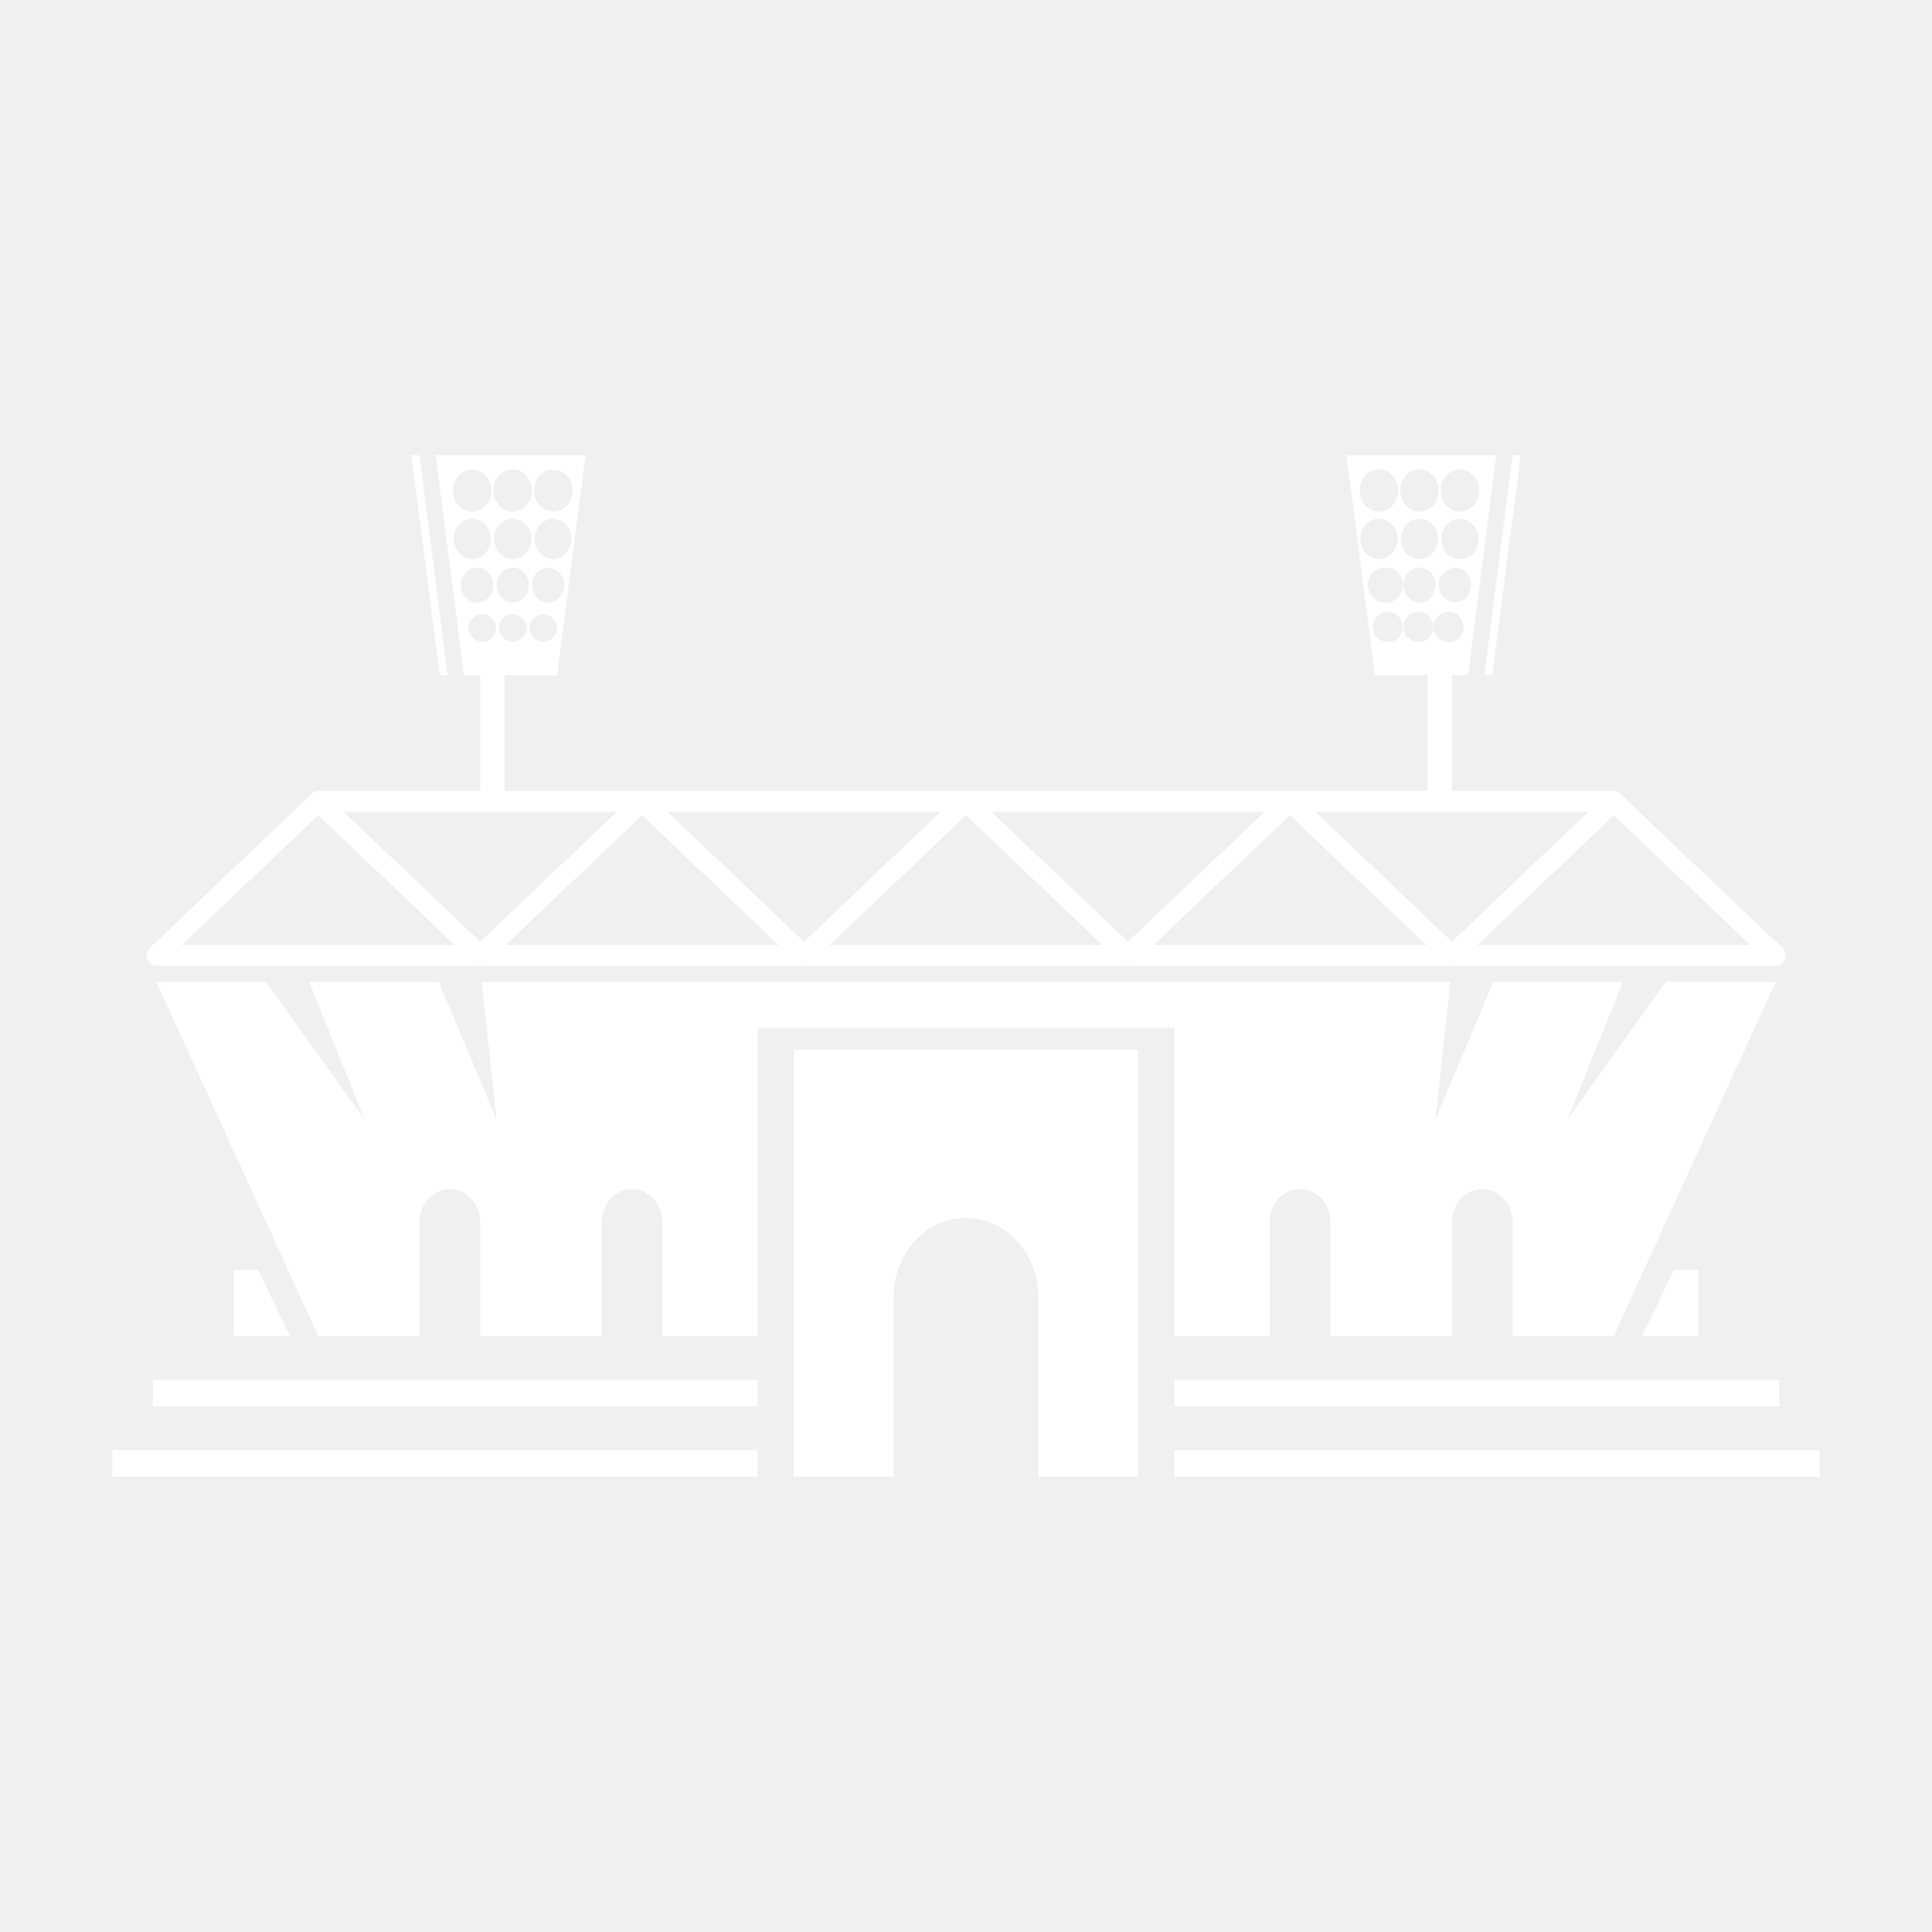
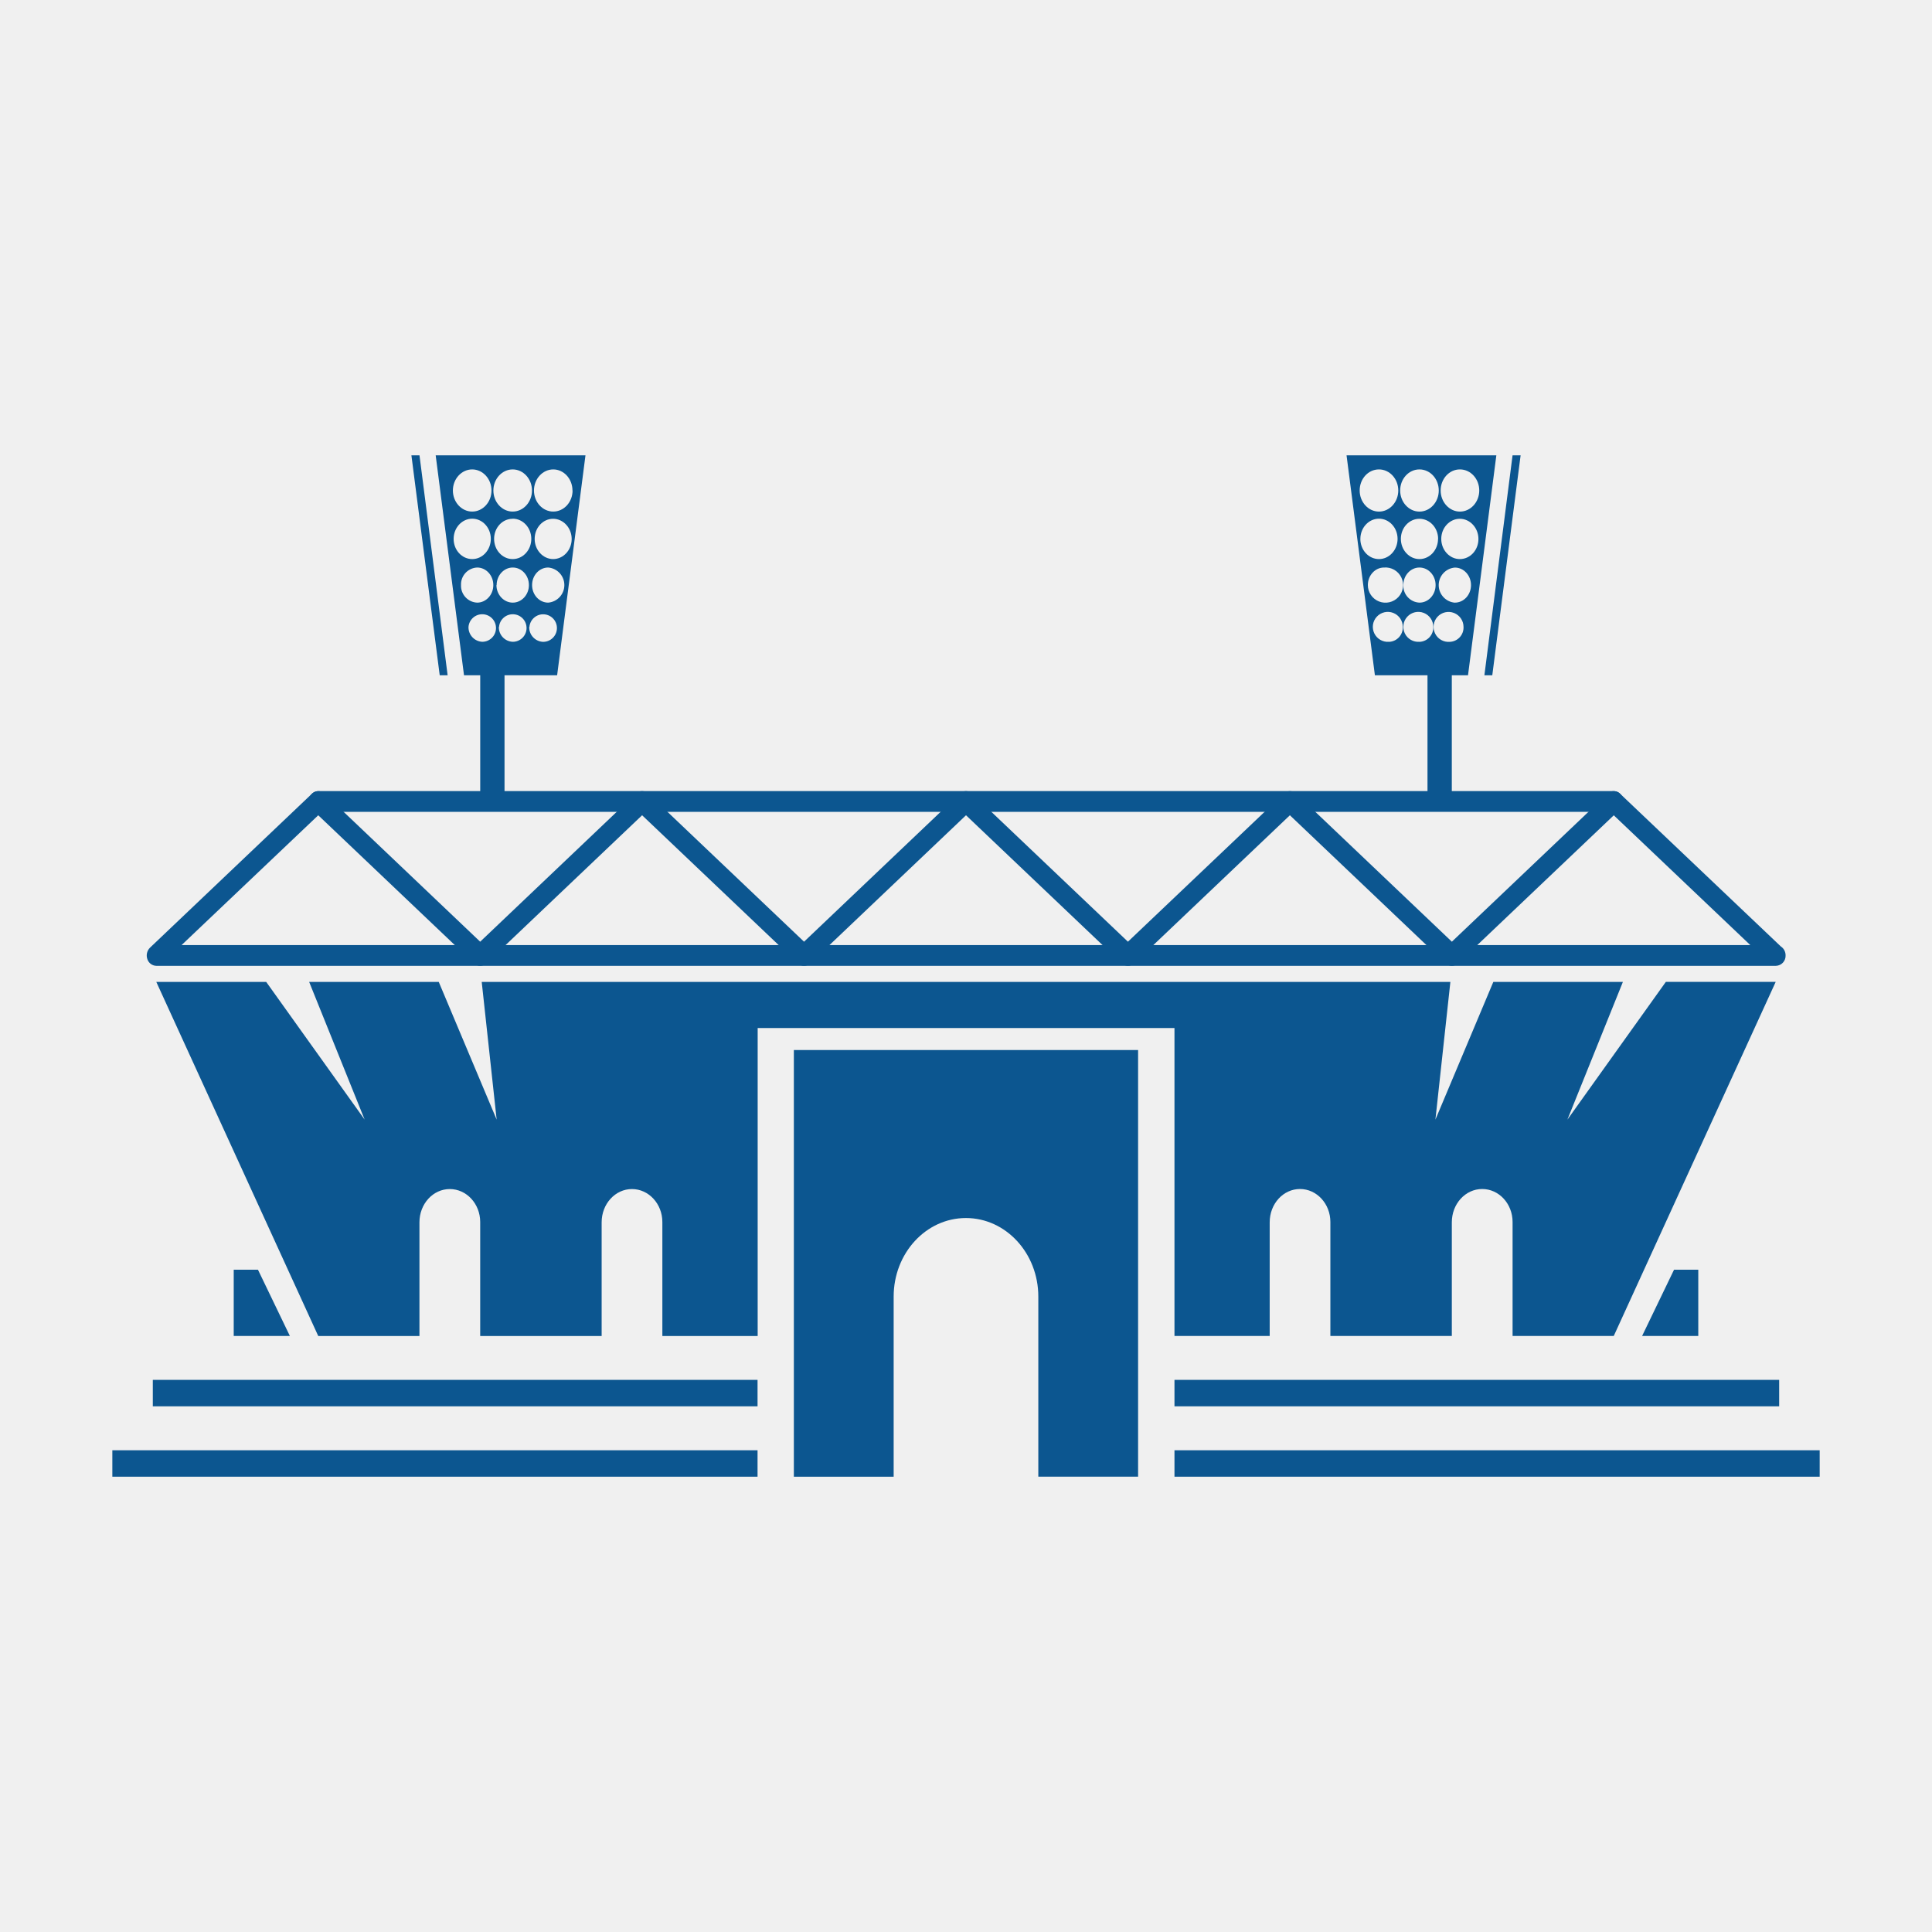
<svg xmlns="http://www.w3.org/2000/svg" id="Layer_1" data-name="Layer 1" viewBox="0 0 800.68 800.68">
  <defs>
-     <style>.cls-1{fill:#fff;}</style>
+     <style>.cls-1{fill:#0c5690;}</style>
  </defs>
  <polygon class="cls-1" points="96.86 526.21 106.91 526.21 120.13 553.66 96.86 553.66 96.86 526.21" />
  <polygon class="cls-1" points="703.82 526.21 693.77 526.21 680.54 553.66 703.82 553.66 703.82 526.21" />
  <path class="cls-1" d="M690.38,406.91,649.58,464l23-57.07h-53.7l-24,57.07,6.2-57.07H199.64L205.83,464l-24-57.07H128.12l23,57.07-40.8-57.07H64.77l67.12,146.75h41.94v-47.1c0-7.68,5.64-13.8,12.58-13.8s12.6,6.12,12.6,13.67v47.23h50.33v-47.1c0-7.68,5.64-13.8,12.57-13.8s12.59,6.12,12.59,13.67v47.23H314V426.05H486.74V553.66H526.2v-47.1c0-7.68,5.62-13.8,12.56-13.8s12.59,6.12,12.59,13.67v47.23h50.33v-47.1c0-7.68,5.64-13.8,12.59-13.8s12.59,6.12,12.59,13.67v47.23h41.93l67.12-146.75Z" />
  <path class="cls-1" d="M601.67,400.27a3.79,3.79,0,0,1-2.6-1.07l-64.5-61.33L470.06,399.2a3.7,3.7,0,0,1-5.21,0l-64.51-61.33-64.5,61.33a3.71,3.71,0,0,1-5.22,0l-64.51-61.33-64.5,61.33a3.7,3.7,0,0,1-5.21,0l-67.11-63.8a4.57,4.57,0,0,1-.37-6.07,3.75,3.75,0,0,1,5.58-.4L199,390.27l64.5-61.34a3.7,3.7,0,0,1,5.21,0l64.51,61.34,64.51-61.34a3.7,3.7,0,0,1,5.21,0l64.51,61.34L532,328.93a3.71,3.71,0,0,1,5.2,0l64.5,61.34,64.51-61.34a3.74,3.74,0,0,1,5.58.4,4.57,4.57,0,0,1-.37,6.07l-67.11,63.8A3.77,3.77,0,0,1,601.67,400.27Z" />
  <path class="cls-1" d="M736,400.27H64.77a4,4,0,0,1-3.7-2.78,4.54,4.54,0,0,1,1.1-4.75l67.12-63.81a3.79,3.79,0,0,1,2.61-1.07H668.79a3.74,3.74,0,0,1,2.6,1.06L738,392.21a4.37,4.37,0,0,1,2,3.76A4.13,4.13,0,0,1,736,400.27Zm-660.75-8.6H725.38L667.3,336.46H133.38Z" />
  <rect class="cls-1" x="486.74" y="571.86" width="250.6" height="10.96" />
  <rect class="cls-1" x="63.33" y="571.86" width="250.62" height="10.96" />
  <rect class="cls-1" x="46.56" y="601.03" width="267.39" height="10.96" />
  <rect class="cls-1" x="486.74" y="601.03" width="267.39" height="10.96" />
  <path class="cls-1" d="M329,435.16V612h41.36V537.63a1.31,1.31,0,0,0,0-.28c0-18,13.41-32.56,29.95-32.56s30,14.57,30,32.56c0,.09,0,.19,0,.28s0,74.35,0,74.35h41.35V435.16Z" />
  <rect class="cls-1" x="591.6" y="268.89" width="10.07" height="63.27" />
  <polygon class="cls-1" points="615.18 279.85 618.45 279.85 630.19 188.7 626.85 188.7 615.18 279.85" />
  <path class="cls-1" d="M558.05,188.7l11.75,91.15h38.59l11.74-91.15Zm47,5.84c4.43,0,8,3.92,8,8.74s-3.61,8.74-8,8.74-8-3.92-8-8.74S600.59,194.54,605,194.54Zm-16.78,0c4.43,0,8,3.92,8,8.74s-3.61,8.74-8,8.74-8-3.92-8-8.74S583.81,194.54,588.26,194.54Zm7.7,28.79c0,4.62-3.46,8.37-7.7,8.37s-7.71-3.75-7.71-8.37S584,215,588.26,215,596,218.72,596,223.33Zm-24.48-28.79c4.43,0,8,3.92,8,8.74s-3.6,8.74-8,8.74-8-3.92-8-8.74S567,194.54,571.48,194.54Zm-7.71,28.79c0-4.61,3.44-8.37,7.71-8.37s7.71,3.76,7.71,8.37-3.46,8.37-7.71,8.37S563.77,228,563.77,223.33Zm3.1,19.14c0-4,3-7.27,6.7-7.27a7.3,7.3,0,1,1-6.7,7.27Zm8.8,23.51a6.21,6.21,0,1,1,5.68-6.18A5.95,5.95,0,0,1,575.67,266Zm12.59,0A6.21,6.21,0,1,1,594,259.8,5.95,5.95,0,0,1,588.26,266Zm0-16.23a7,7,0,0,1-6.69-7.28c0-4,3-7.27,6.69-7.27s6.69,3.26,6.69,7.27S592,249.75,588.26,249.75ZM600.83,266a6.21,6.21,0,1,1,5.7-6.18A5.93,5.93,0,0,1,600.83,266Zm2.11-16.23a7.3,7.3,0,0,1,0-14.55c3.7,0,6.69,3.26,6.69,7.27S606.64,249.75,602.94,249.75ZM605,231.7c-4.24,0-7.7-3.74-7.7-8.37S600.79,215,605,215s7.71,3.76,7.71,8.37S609.29,231.7,605,231.7Z" />
  <rect class="cls-1" x="199.02" y="268.89" width="10.07" height="63.27" />
  <polygon class="cls-1" points="185.51 279.85 182.23 279.85 170.5 188.7 173.85 188.7 185.51 279.85" />
  <path class="cls-1" d="M180.56,188.7l11.74,91.15h38.59l11.75-91.15Zm23.13,14.58c0,4.82-3.59,8.73-8,8.73s-8-3.91-8-8.73,3.6-8.74,8-8.74S203.69,198.46,203.69,203.28Zm16.78,0c0,4.82-3.59,8.73-8,8.73s-8-3.91-8-8.73,3.6-8.74,8-8.74S220.47,198.46,220.47,203.28Zm-8,11.68c4.27,0,7.72,3.76,7.72,8.37s-3.45,8.37-7.72,8.37-7.7-3.75-7.7-8.37S208.18,215,212.43,215Zm24.82-11.68c0,4.82-3.59,8.73-8,8.73s-8-3.91-8-8.73,3.61-8.74,8-8.74S237.25,198.46,237.25,203.28Zm-8,28.42c-4.26,0-7.71-3.75-7.71-8.37S225,215,229.21,215s7.71,3.76,7.71,8.37S233.47,231.7,229.21,231.7Zm-2.1,18.05c-3.69,0-6.68-3.25-6.68-7.28s3-7.27,6.68-7.27a7.3,7.3,0,0,1,0,14.55Zm-7.78,10.05A5.71,5.71,0,1,1,225,266,6,6,0,0,1,219.33,259.8Zm-12.59,0a5.71,5.71,0,1,1,5.69,6.18A6,6,0,0,1,206.74,259.8Zm-1-17.33c0-4,3-7.27,6.69-7.27s6.69,3.26,6.69,7.27-3,7.28-6.69,7.28S205.74,246.5,205.74,242.47ZM194.16,259.8a5.71,5.71,0,1,1,5.7,6.18A6,6,0,0,1,194.16,259.8Zm-3.1-17.33a7,7,0,0,1,6.7-7.27c3.69,0,6.69,3.26,6.69,7.27s-3,7.28-6.69,7.28A7,7,0,0,1,191.06,242.47ZM188,223.33c0-4.61,3.46-8.37,7.71-8.37s7.7,3.76,7.7,8.37-3.45,8.37-7.7,8.37S188,228,188,223.33Z" />
</svg>
